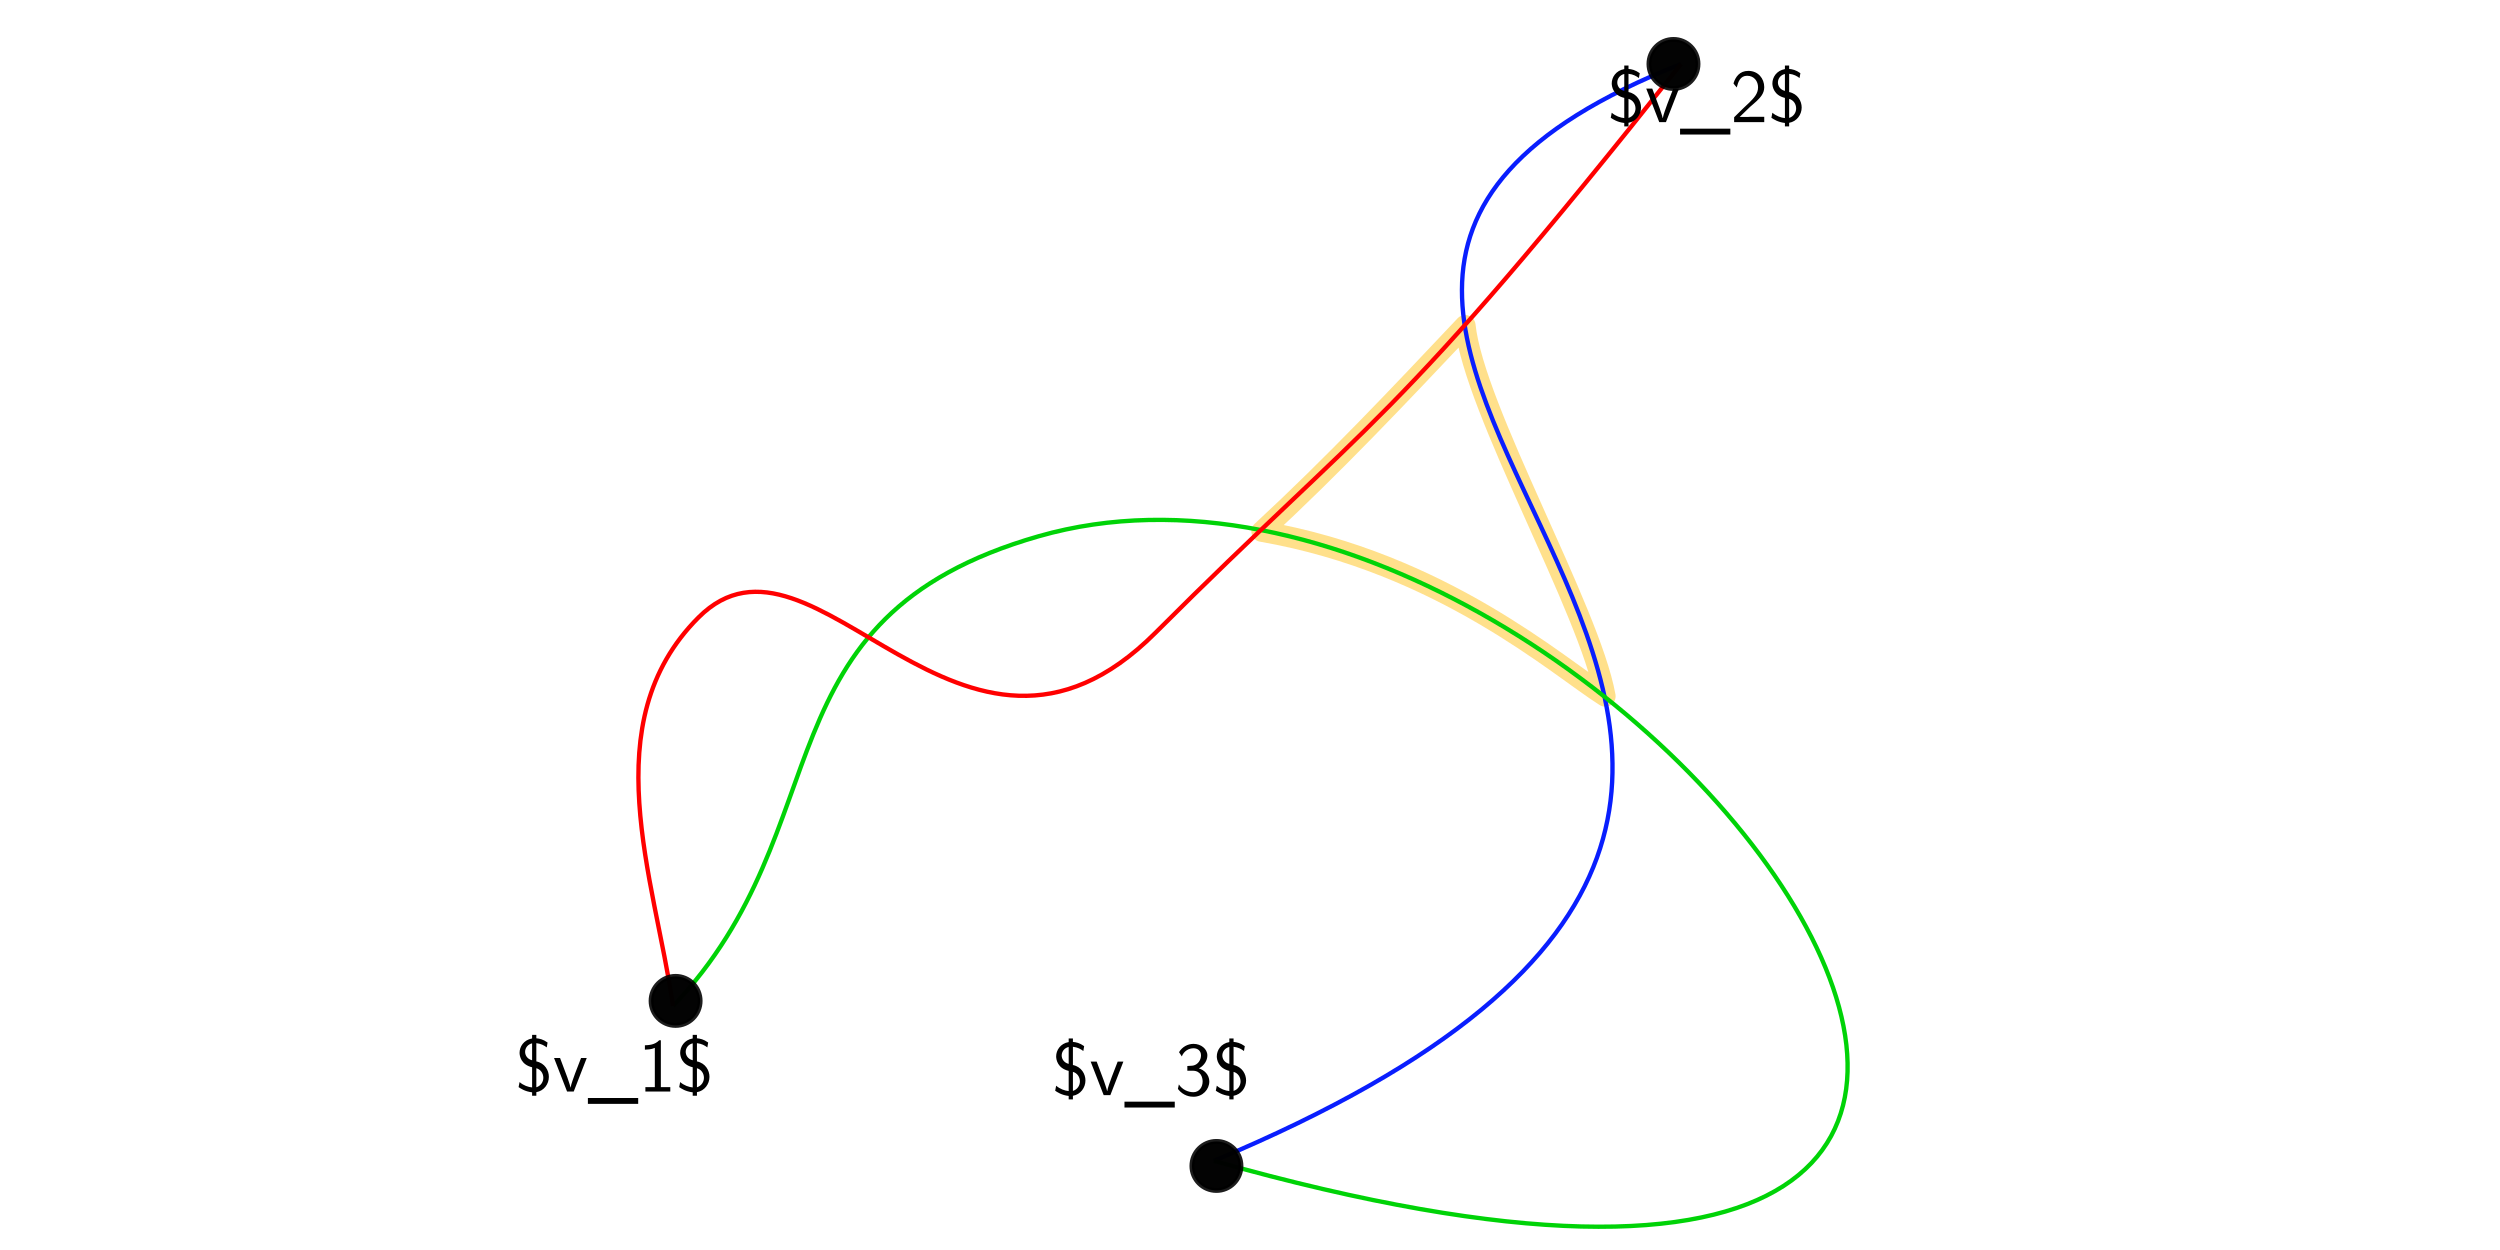
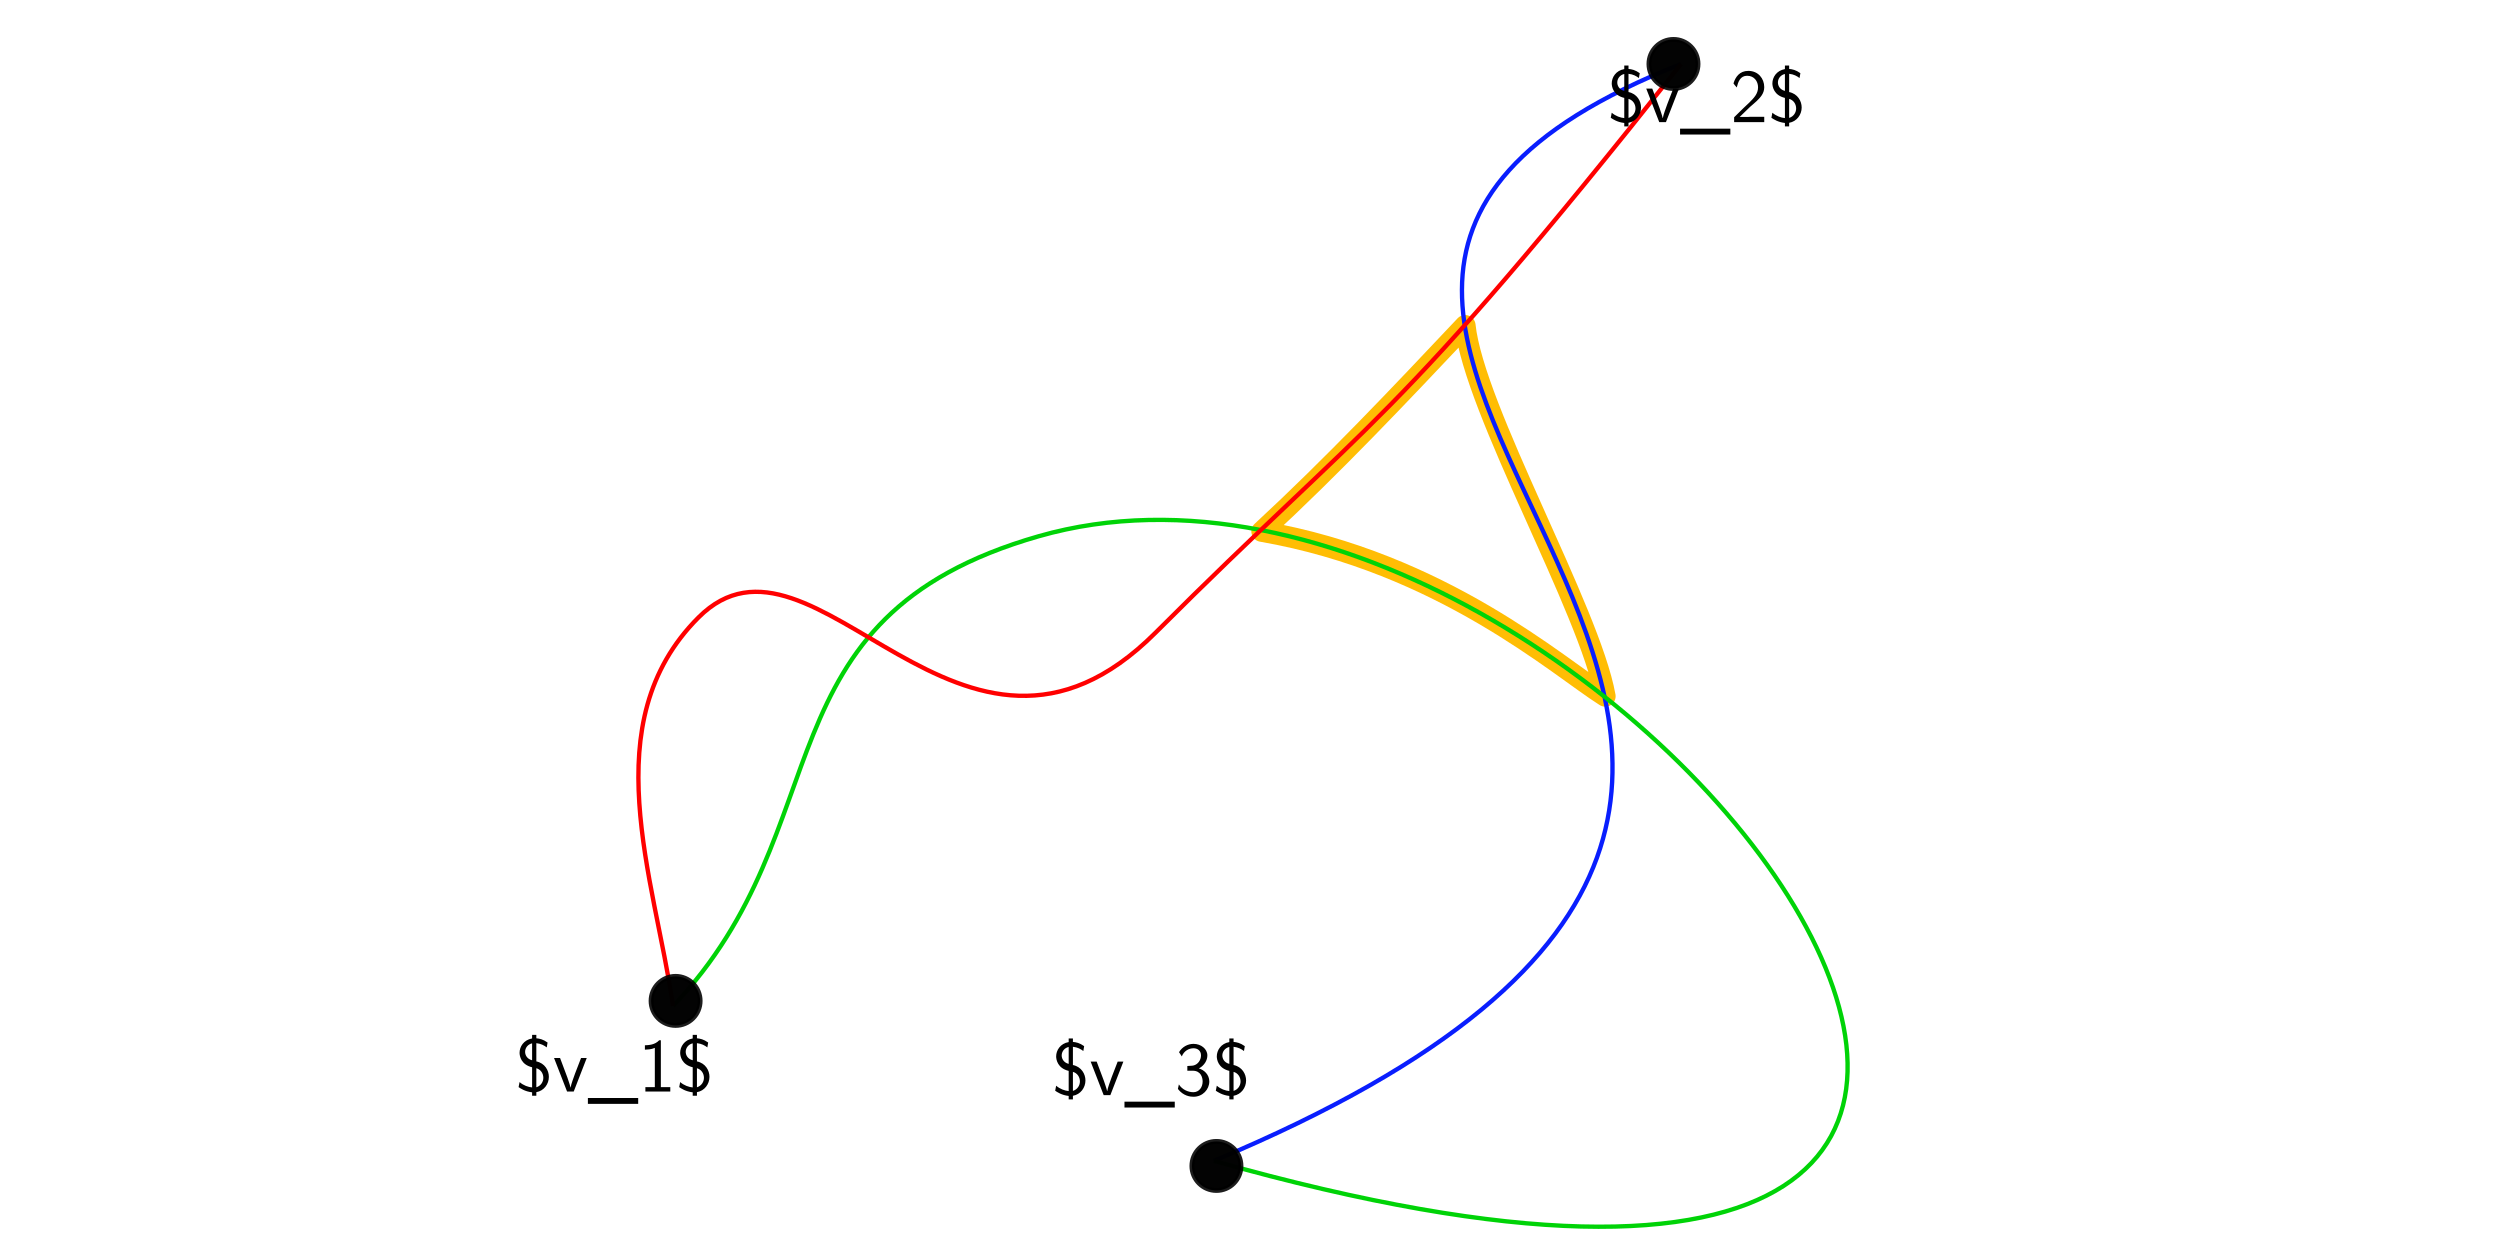
<svg xmlns="http://www.w3.org/2000/svg" width="240mm" height="120mm" viewBox="0 0 240 120" version="1.1" id="svg8">
  <defs id="defs2">
    <marker orient="auto" refY="0.0" refX="0.0" id="marker1241" style="overflow:visible">
      <path id="path1239" d="M 0.0,0.0 L 5.0,-5.0 L -12.5,0.0 L 5.0,5.0 L 0.0,0.0 z " style="fill-rule:evenodd;stroke:#000000;stroke-width:1pt;stroke-opacity:0.314;fill:#000000;fill-opacity:0.314" transform="scale(0.8) translate(12.5,0)" />
    </marker>
    <marker orient="auto" refY="0.0" refX="0.0" id="Arrow1Lstart" style="overflow:visible">
      <path id="path957" d="M 0.0,0.0 L 5.0,-5.0 L -12.5,0.0 L 5.0,5.0 L 0.0,0.0 z " style="fill-rule:evenodd;stroke:#000000;stroke-width:1pt;stroke-opacity:0.314;fill:#000000;fill-opacity:0.314" transform="scale(0.8) translate(12.5,0)" />
    </marker>
  </defs>
  <g id="layer1" transform="translate(0,-177)">
-     <path style="fill:none;stroke:#ffbc00;stroke-width:2;stroke-linecap:round;stroke-linejoin:round;stroke-miterlimit:4;stroke-dasharray:none;stroke-opacity:0.455" d="m 121.129,228.016 c 17.316,3.008 28.553,13.052 32.971,15.822 -1.481,-8.267 -12.589,-27.515 -13.444,-35.593 -6.322,6.703 -12.645,13.405 -19.527,19.771 z" id="path940-7" />
+     <path style="fill:none;stroke:#ffbc00;stroke-width:2;stroke-linecap:round;stroke-linejoin:round;stroke-miterlimit:4;stroke-dasharray:none;stroke-opacity:0.984" d="m 121.129,228.016 c 17.316,3.008 28.553,13.052 32.971,15.822 -1.481,-8.267 -12.589,-27.515 -13.444,-35.593 -6.322,6.703 -12.645,13.405 -19.527,19.771 z" id="path940-7" />
    <path style="fill:none;stroke:#091efe;stroke-width:0.418px;stroke-linecap:butt;stroke-linejoin:miter;stroke-opacity:1" d="m 161.385,183.14 c -63.867,25.217 46.984,66.929 -44.851,105.302" id="path889" />
    <path style="fill:none;stroke:#00d307;stroke-width:0.418px;stroke-linecap:butt;stroke-linejoin:miter;stroke-opacity:1" d="m 64.614,273.574 c 16.444,-17.273 7.765,-37.267 35.101,-45.095 55.071,-15.769 134.312,93.14 16.819,59.964" id="path887" />
    <path style="fill:none;stroke:#ff0000;stroke-width:0.418px;stroke-linecap:butt;stroke-linejoin:miter;stroke-opacity:1" d="m 64.614,273.574 c -1.792,-12.333 -7.663,-27.194 2.438,-37.295 11.121,-11.121 25.285,20.054 43.876,1.463 20.721,-20.721 22.591,-19.421 50.457,-54.601" id="path885" />
    <circle style="display:inline;opacity:1;vector-effect:none;fill:#000000;fill-opacity:0.986;fill-rule:nonzero;stroke:#000000;stroke-width:0.476;stroke-linecap:round;stroke-linejoin:round;stroke-miterlimit:4;stroke-dasharray:none;stroke-dashoffset:0;stroke-opacity:0.886;paint-order:normal" id="path820" cx="64.858" cy="273.086" r="2.351" />
    <circle style="opacity:1;vector-effect:none;fill:#000000;fill-opacity:0.986;fill-rule:nonzero;stroke:#000000;stroke-width:0.476;stroke-linecap:round;stroke-linejoin:round;stroke-miterlimit:4;stroke-dasharray:none;stroke-dashoffset:0;stroke-opacity:0.886;paint-order:normal" id="path820-3" cx="160.654" cy="183.14" r="2.351" />
    <circle style="opacity:1;vector-effect:none;fill:#000000;fill-opacity:0.986;fill-rule:nonzero;stroke:#000000;stroke-width:0.476;stroke-linecap:round;stroke-linejoin:round;stroke-miterlimit:4;stroke-dasharray:none;stroke-dashoffset:0;stroke-opacity:0.886;paint-order:normal" id="path820-6" cx="116.778" cy="288.93" r="2.351" />
    <text xml:space="preserve" style="font-style:normal;font-variant:normal;font-weight:normal;font-stretch:normal;font-size:7.246px;line-height:1.25;font-family:'Latin Modern Sans';-inkscape-font-specification:'Latin Modern Sans';text-align:center;letter-spacing:0px;word-spacing:0px;text-anchor:middle;display:inline;fill:#000000;fill-opacity:1;stroke:none;stroke-width:0.418" x="65.028" y="281.783" id="text845">
      <tspan id="tspan843" x="65.028" y="281.783" style="stroke-width:0.418">$v_1$</tspan>
    </text>
    <text xml:space="preserve" style="font-style:normal;font-variant:normal;font-weight:normal;font-stretch:normal;font-size:7.246px;line-height:1.25;font-family:'Latin Modern Sans';-inkscape-font-specification:'Latin Modern Sans';text-align:center;letter-spacing:0px;word-spacing:0px;text-anchor:middle;fill:#000000;fill-opacity:1;stroke:none;stroke-width:0.418" x="116.54" y="282.133" id="text845-3">
      <tspan x="116.54" y="282.133" style="stroke-width:0.418" id="tspan873">$v_3$</tspan>
    </text>
    <text xml:space="preserve" style="font-style:normal;font-variant:normal;font-weight:normal;font-stretch:normal;font-size:7.246px;line-height:1.25;font-family:'Latin Modern Sans';-inkscape-font-specification:'Latin Modern Sans';text-align:center;letter-spacing:0px;word-spacing:0px;text-anchor:middle;fill:#000000;fill-opacity:1;stroke:none;stroke-width:0.418" x="169.876" y="188.727" id="text845-6">
      <tspan id="tspan843-2" x="169.876" y="188.727" style="stroke-width:0.418">$v_2$</tspan>
    </text>
  </g>
</svg>
